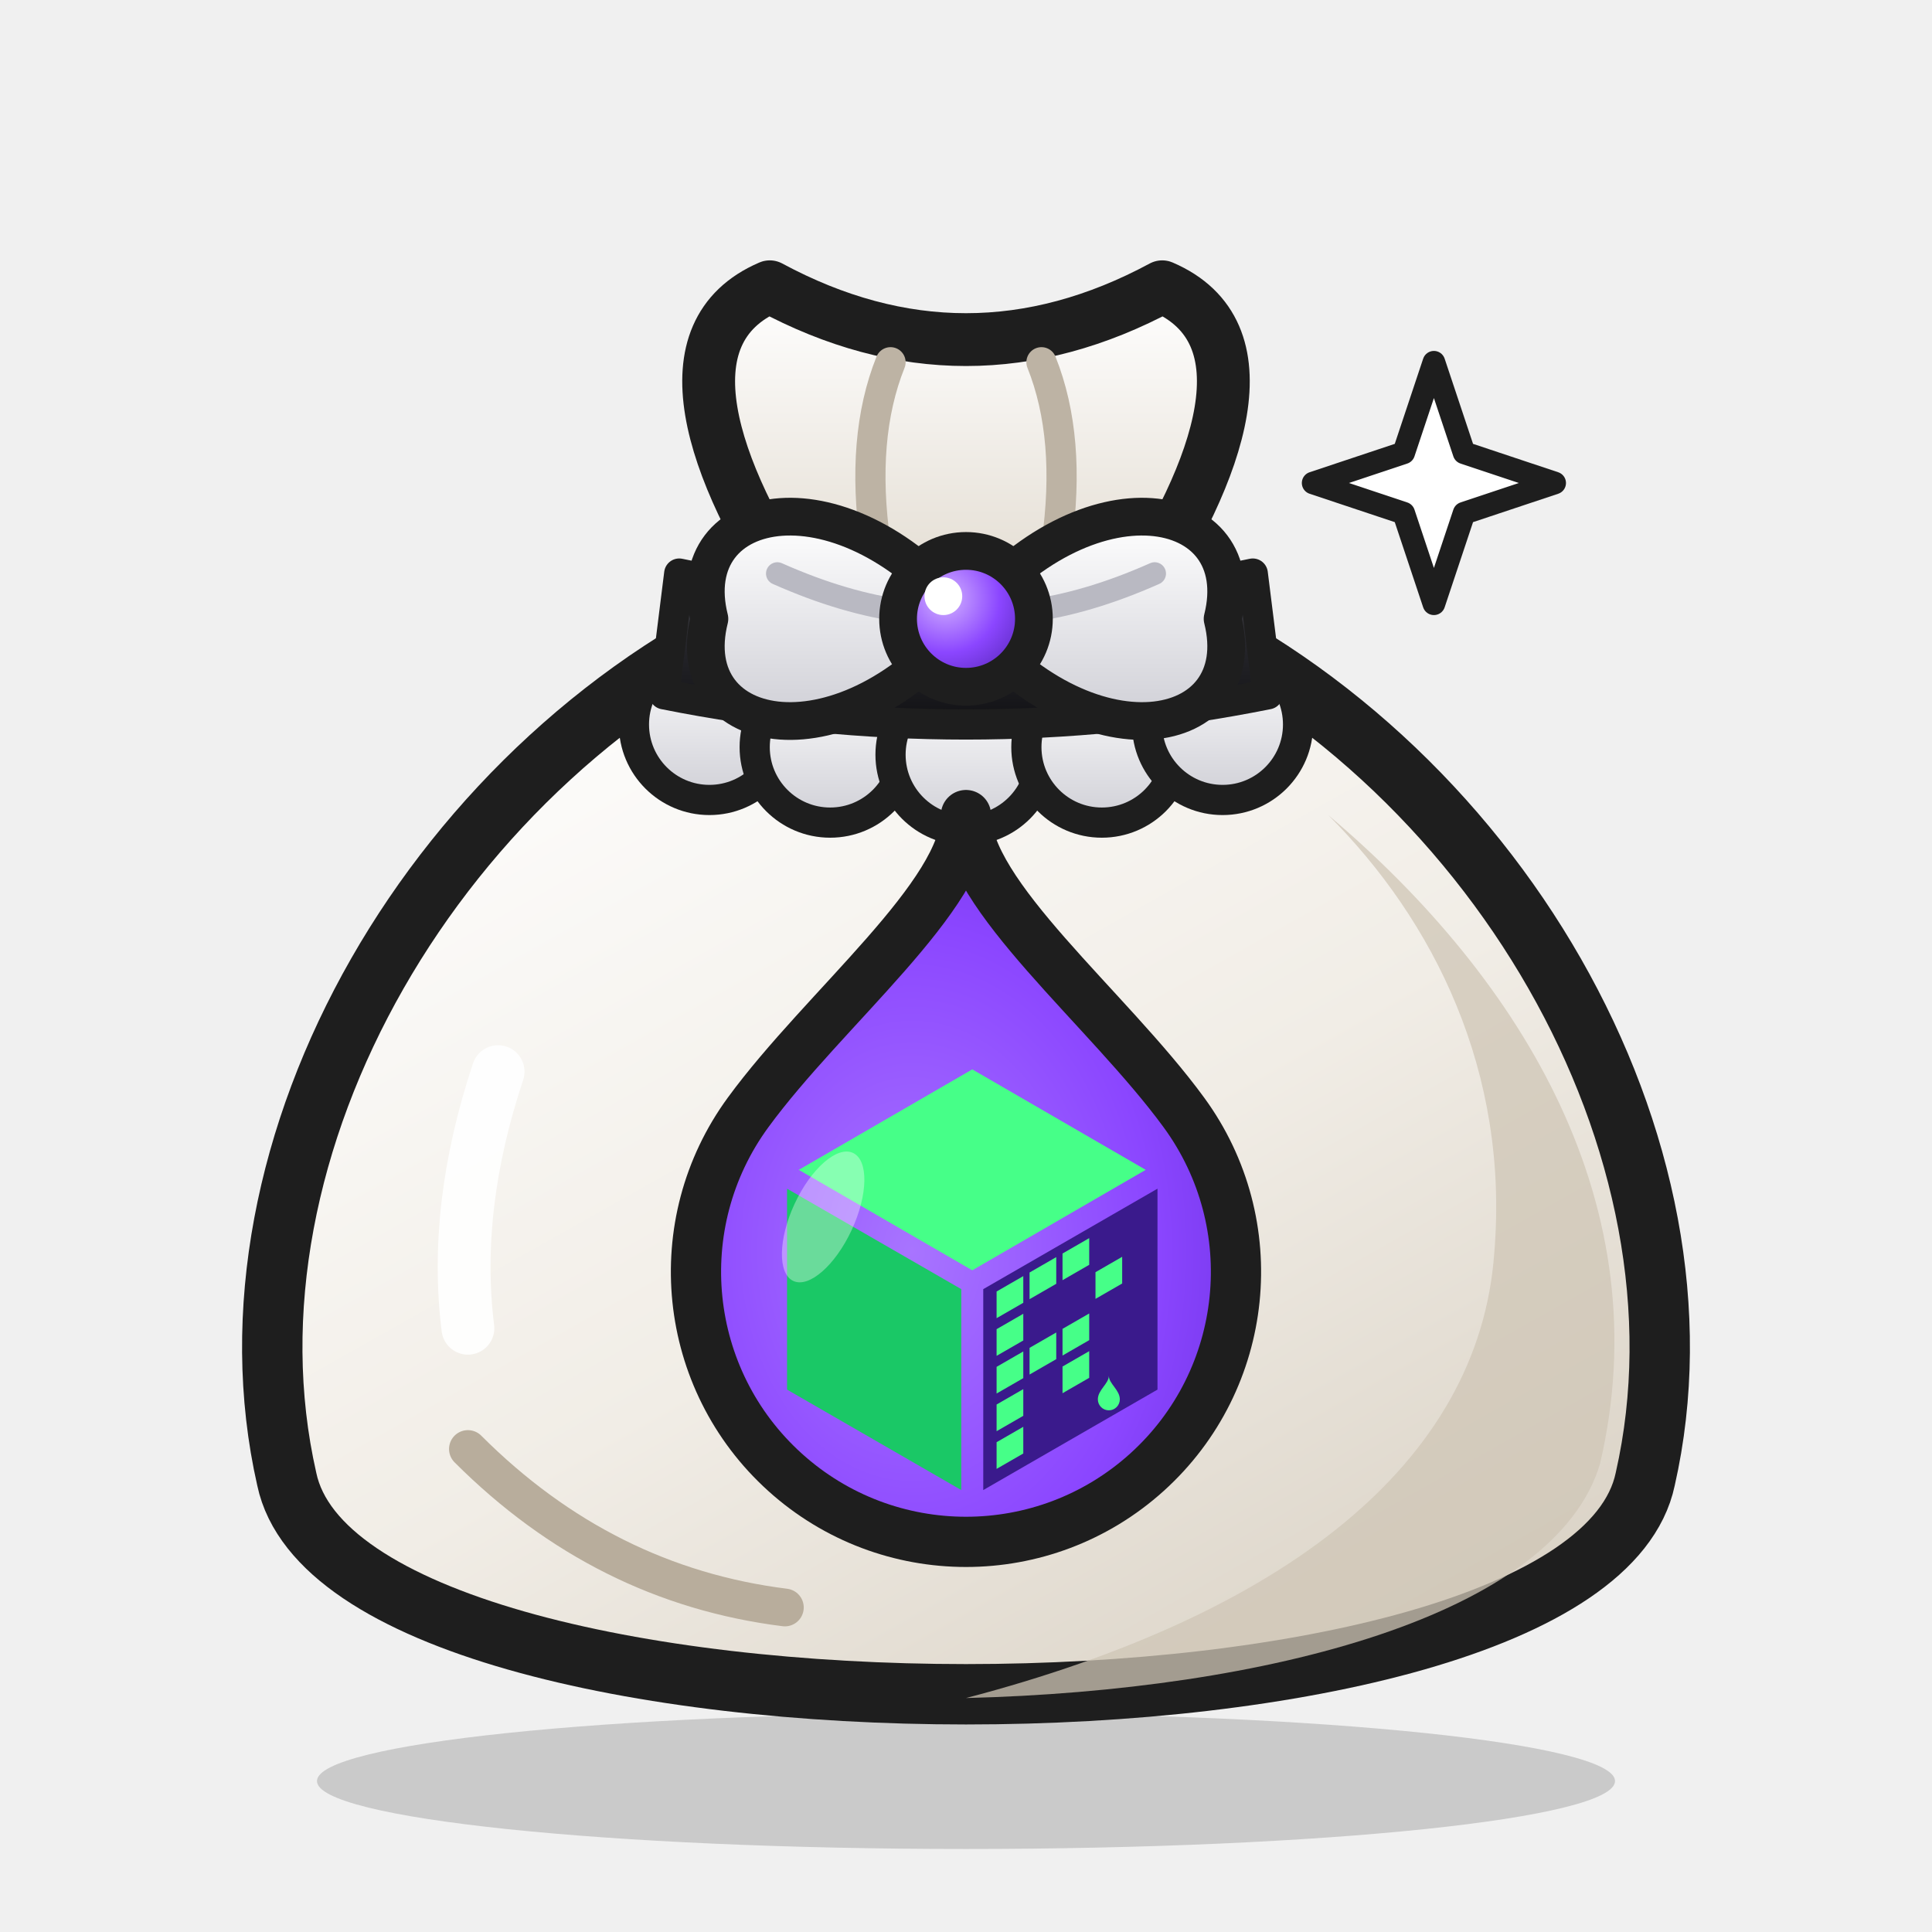
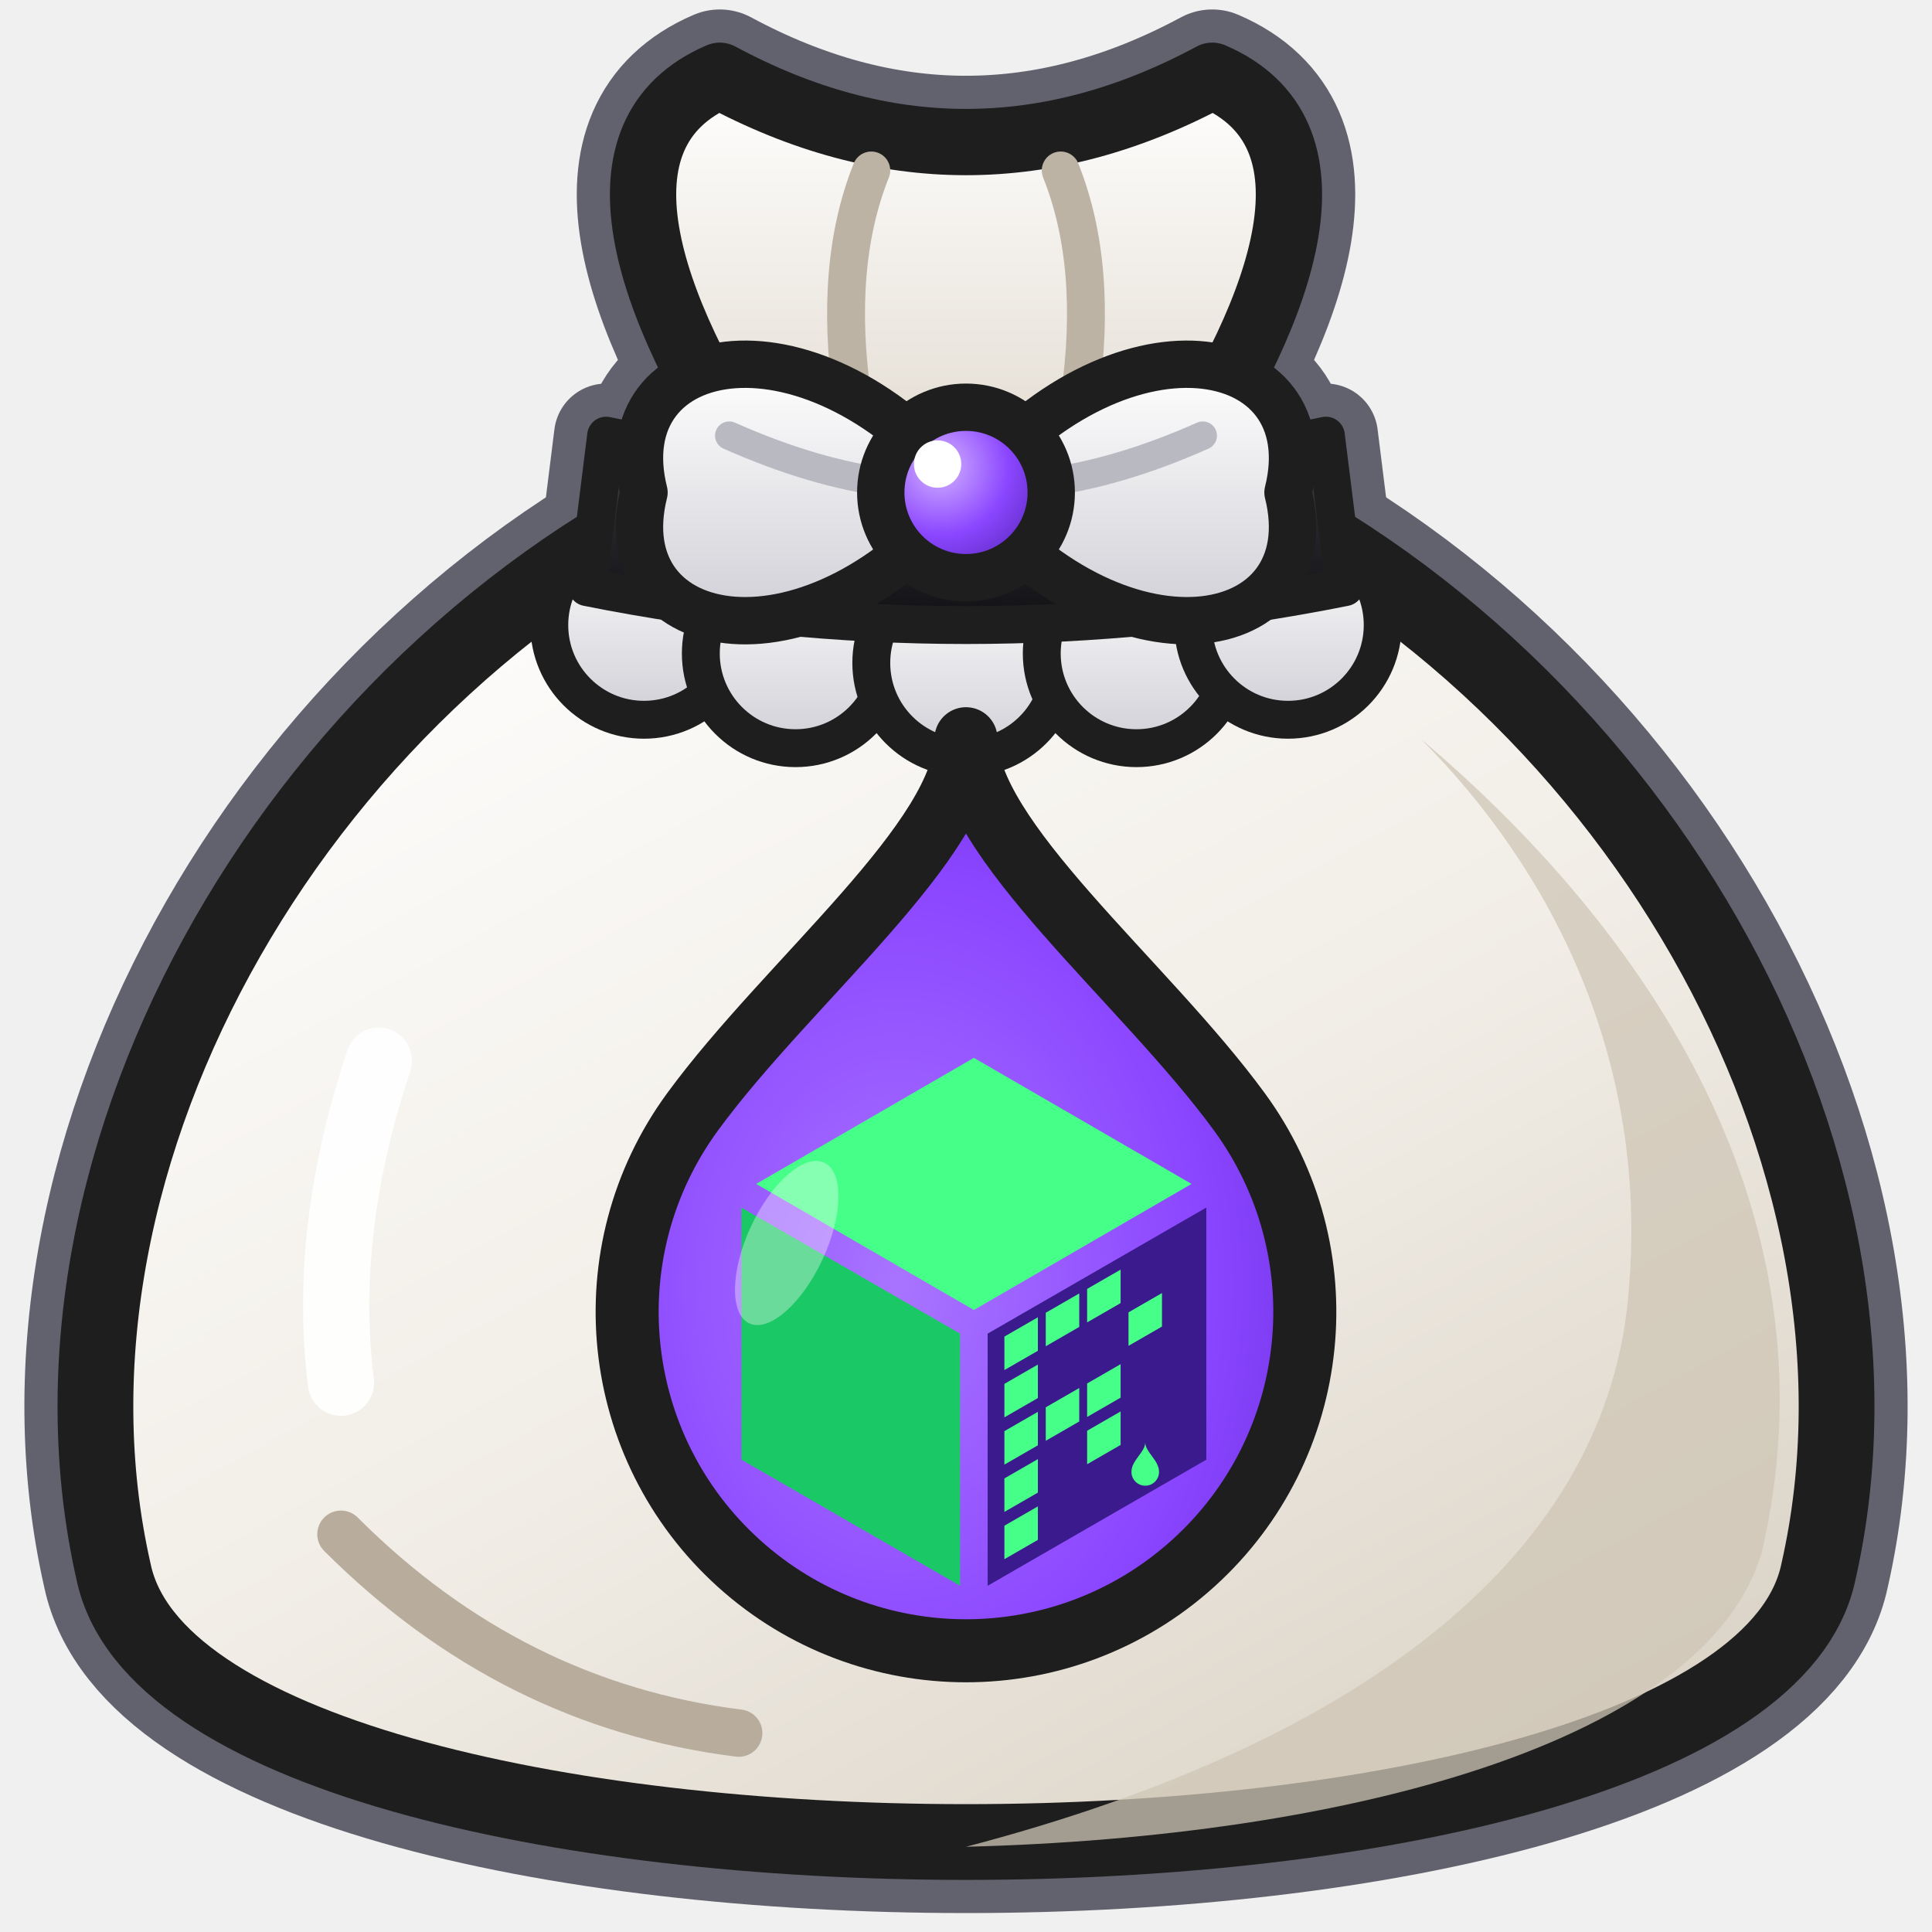
- <svg xmlns="http://www.w3.org/2000/svg" viewBox="0 0 256 256" width="256" height="256">
+ <svg xmlns="http://www.w3.org/2000/svg" viewBox="26 30 204 204" width="204" height="204">
  <defs>
-     <linearGradient id="cloth" x1="0.15" y1="0" x2="0.85" y2="1">
+     <linearGradient id="rc-d-cloth" x1="0.15" y1="0" x2="0.85" y2="1">
      <stop offset="0" stop-color="#FFFFFF" />
      <stop offset="0.55" stop-color="#F1EDE6" />
      <stop offset="1" stop-color="#D9D1C4" />
    </linearGradient>
-     <linearGradient id="clothTop" x1="0" y1="0" x2="0" y2="1">
+     <linearGradient id="rc-d-clothTop" x1="0" y1="0" x2="0" y2="1">
      <stop offset="0" stop-color="#FFFFFF" />
      <stop offset="1" stop-color="#E2DBD0" />
    </linearGradient>
-     <radialGradient id="resin" cx="0.38" cy="0.62" r="0.75">
-       <stop offset="0" stop-color="#B6FF8F" />
-       <stop offset="0.45" stop-color="#4CD94A" />
-       <stop offset="1" stop-color="#1C8F2E" />
-     </radialGradient>
-     <radialGradient id="gem" cx="0.35" cy="0.35" r="0.8">
+     <radialGradient id="rc-d-gem" cx="0.35" cy="0.35" r="0.8">
      <stop offset="0" stop-color="#D3B3FF" />
      <stop offset="0.5" stop-color="#8B46FF" />
      <stop offset="1" stop-color="#4B1FA8" />
    </radialGradient>
-     <linearGradient id="satin" x1="0" y1="0" x2="0" y2="1">
+     <linearGradient id="rc-d-satin" x1="0" y1="0" x2="0" y2="1">
      <stop offset="0" stop-color="#FFFFFF" />
      <stop offset="1" stop-color="#CFCFD6" />
    </linearGradient>
-     <linearGradient id="band" x1="0" y1="0" x2="0" y2="1">
+     <linearGradient id="rc-d-band" x1="0" y1="0" x2="0" y2="1">
      <stop offset="0" stop-color="#55555E" />
      <stop offset="0.45" stop-color="#26262B" />
      <stop offset="1" stop-color="#111114" />
    </linearGradient>
-     <radialGradient id="logoDrop" cx="0.4" cy="0.6" r="0.75">
+     <radialGradient id="rc-d-logoDrop" cx="0.4" cy="0.6" r="0.75">
      <stop offset="0" stop-color="#A874FF" />
      <stop offset="0.6" stop-color="#8B46FF" />
      <stop offset="1" stop-color="#6A2FE0" />
    </radialGradient>
  </defs>
-   <ellipse cx="128" cy="236" rx="86" ry="9" fill="#1E1E1E" opacity="0.18" />
-   <path fill="url(#clothTop)" stroke="#1E1E1E" stroke-width="7" stroke-linejoin="round" d="M106 80 C94 62 88 44 102 38 Q128 52 154 38 C168 44 162 62 150 80 Z" />
+   <g fill="#62626E" stroke="#62626E" stroke-linejoin="round">
+     <path stroke-width="14" d="M106 80 C94 62 88 44 102 38 Q128 52 154 38 C168 44 162 62 150 80 Z" />
+     <path stroke-width="15" d="M104 80 C58 100 28 152 38 196 C46 234 210 234 218 196 C228 152 198 100 152 80 Z" />
+     <g stroke-width="11">
+       <circle cx="94" cy="96" r="10" />
+       <circle cx="110" cy="99" r="10" />
+       <circle cx="128" cy="100" r="10" />
+       <circle cx="146" cy="99" r="10" />
+       <circle cx="162" cy="96" r="10" />
+     </g>
+     <path stroke-width="11" d="M90 76 Q128 84 166 76 L168 92 Q128 100 88 92 Z" />
+     <path stroke-width="12" d="M128 82 C112 62 90 66 94 82 C90 98 112 102 128 82 Z" />
+     <path stroke-width="12" d="M128 82 C144 62 166 66 162 82 C166 98 144 102 128 82 Z" />
+   </g>
+   <path fill="url(#rc-d-clothTop)" stroke="#1E1E1E" stroke-width="7" stroke-linejoin="round" d="M106 80 C94 62 88 44 102 38 Q128 52 154 38 C168 44 162 62 150 80 Z" />
  <path fill="none" stroke="#BDB3A4" stroke-width="4" stroke-linecap="round" d="M116 72 Q114 58 118 48 M140 72 Q142 58 138 48" />
-   <path fill="url(#cloth)" stroke="#1E1E1E" stroke-width="8" stroke-linejoin="round" d="M104 80 C58 100 28 152 38 196 C46 234 210 234 218 196 C228 152 198 100 152 80 Z" />
+   <path fill="url(#rc-d-cloth)" stroke="#1E1E1E" stroke-width="8" stroke-linejoin="round" d="M104 80 C58 100 28 152 38 196 C46 234 210 234 218 196 C228 152 198 100 152 80 Z" />
  <path fill="#CFC5B6" opacity="0.75" d="M176 108 C202 130 220 160 212 194 C206 214 168 224 128 225 C170 214 196 194 198 166 C200 142 190 122 176 108 Z" />
  <path fill="none" stroke="#B8AD9C" stroke-width="5" stroke-linecap="round" d="M62 192 Q80 210 104 213" />
  <path fill="none" stroke="#FFFFFF" stroke-width="7" stroke-linecap="round" opacity="0.9" d="M66 142 Q60 160 62 176" />
-   <g fill="url(#satin)" stroke="#1E1E1E" stroke-width="4">
+   <g fill="url(#rc-d-satin)" stroke="#1E1E1E" stroke-width="4">
    <circle cx="94" cy="96" r="10" />
    <circle cx="110" cy="99" r="10" />
    <circle cx="128" cy="100" r="10" />
    <circle cx="146" cy="99" r="10" />
    <circle cx="162" cy="96" r="10" />
  </g>
-   <path fill="url(#band)" stroke="#1E1E1E" stroke-width="4" stroke-linejoin="round" d="M90 76 Q128 84 166 76 L168 92 Q128 100 88 92 Z" />
+   <path fill="url(#rc-d-band)" stroke="#1E1E1E" stroke-width="4" stroke-linejoin="round" d="M90 76 Q128 84 166 76 L168 92 Q128 100 88 92 Z" />
  <path fill="none" stroke="#7A7A84" stroke-width="3" stroke-linecap="round" d="M98 82 Q112 85 120 85.5" />
-   <g stroke="#1E1E1E" stroke-width="5" stroke-linejoin="round">
-     <path fill="url(#satin)" d="M128 82 C112 62 90 66 94 82 C90 98 112 102 128 82 Z" />
-     <path fill="url(#satin)" d="M128 82 C144 62 166 66 162 82 C166 98 144 102 128 82 Z" />
+   <g fill="url(#rc-d-satin)" stroke="#1E1E1E" stroke-width="5" stroke-linejoin="round">
+     <path d="M128 82 C112 62 90 66 94 82 C90 98 112 102 128 82 Z" />
+     <path d="M128 82 C144 62 166 66 162 82 C166 98 144 102 128 82 Z" />
  </g>
  <path fill="none" stroke="#B9B9C2" stroke-width="3" stroke-linecap="round" d="M103 76 Q112 80 120 81 M153 76 Q144 80 136 81" />
-   <circle cx="128" cy="82" r="9" fill="url(#gem)" stroke="#1E1E1E" stroke-width="5" />
+   <circle cx="128" cy="82" r="9" fill="url(#rc-d-gem)" stroke="#1E1E1E" stroke-width="5" />
  <circle cx="125" cy="79" r="2.5" fill="#FFFFFF" />
  <g transform="translate(74.75 103.01) scale(0.104)">
-     <path fill="url(#logoDrop)" stroke="#1E1E1E" stroke-width="64" stroke-linejoin="round" d="M512 48 C512 150 692.6 294.2 789.5 426.7 A344 344 0 1 1 234.5 426.7 C331.4 294.2 512 150 512 48 Z" />
+     <path fill="url(#rc-d-logoDrop)" stroke="#1E1E1E" stroke-width="64" stroke-linejoin="round" d="M512 48 C512 150 692.6 294.2 789.5 426.7 A344 344 0 1 1 234.5 426.7 C331.4 294.2 512 150 512 48 Z" />
    <path fill="#46FF88" d="M520 372 L741 500 L520 628 L299 500 Z" />
    <path fill="#1AC866" d="M284 524 L506 652 L506 908 L284 780 Z" />
    <path fill="#3A1A8C" d="M534 652 L756 524 L756 780 L534 908 Z" />
    <path fill="#46FF88" d="M551 655.0 L585 635.4 L585 669.4 L551 689.0 Z M593 630.8 L627 611.2 L627 645.2 L593 664.8 Z M635 606.6 L669 587.0 L669 621.0 L635 640.6 Z M551 703.0 L585 683.4 L585 717.4 L551 737.0 Z M677 630.4 L711 610.8 L711 644.8 L677 664.4 Z M551 751.0 L585 731.4 L585 765.4 L551 785.0 Z M593 726.8 L627 707.2 L627 741.2 L593 760.8 Z M635 702.6 L669 683.0 L669 717.0 L635 736.6 Z M551 799.0 L585 779.4 L585 813.4 L551 833.0 Z M635 750.6 L669 731.0 L669 765.0 L635 784.6 Z M551 847.0 L585 827.4 L585 861.4 L551 881.0 Z M694 762.4 C694 772.4 708 780.4 708 792.4 A14 14 0 1 1 680 792.4 C680 780.4 694 772.4 694 762.4 Z" />
-     <ellipse cx="330" cy="560" rx="40" ry="90" transform="rotate(25 330 560)" fill="#FFFFFF" opacity="0.35" />
+     <ellipse fill="#FFFFFF" opacity="0.35" cx="330" cy="560" rx="40" ry="90" transform="rotate(25 330 560)" />
  </g>
-   <path fill="#FFFFFF" stroke="#1E1E1E" stroke-width="3" stroke-linejoin="round" d="M190 48 L194 60 L206 64 L194 68 L190 80 L186 68 L174 64 L186 60 Z" />
</svg>
